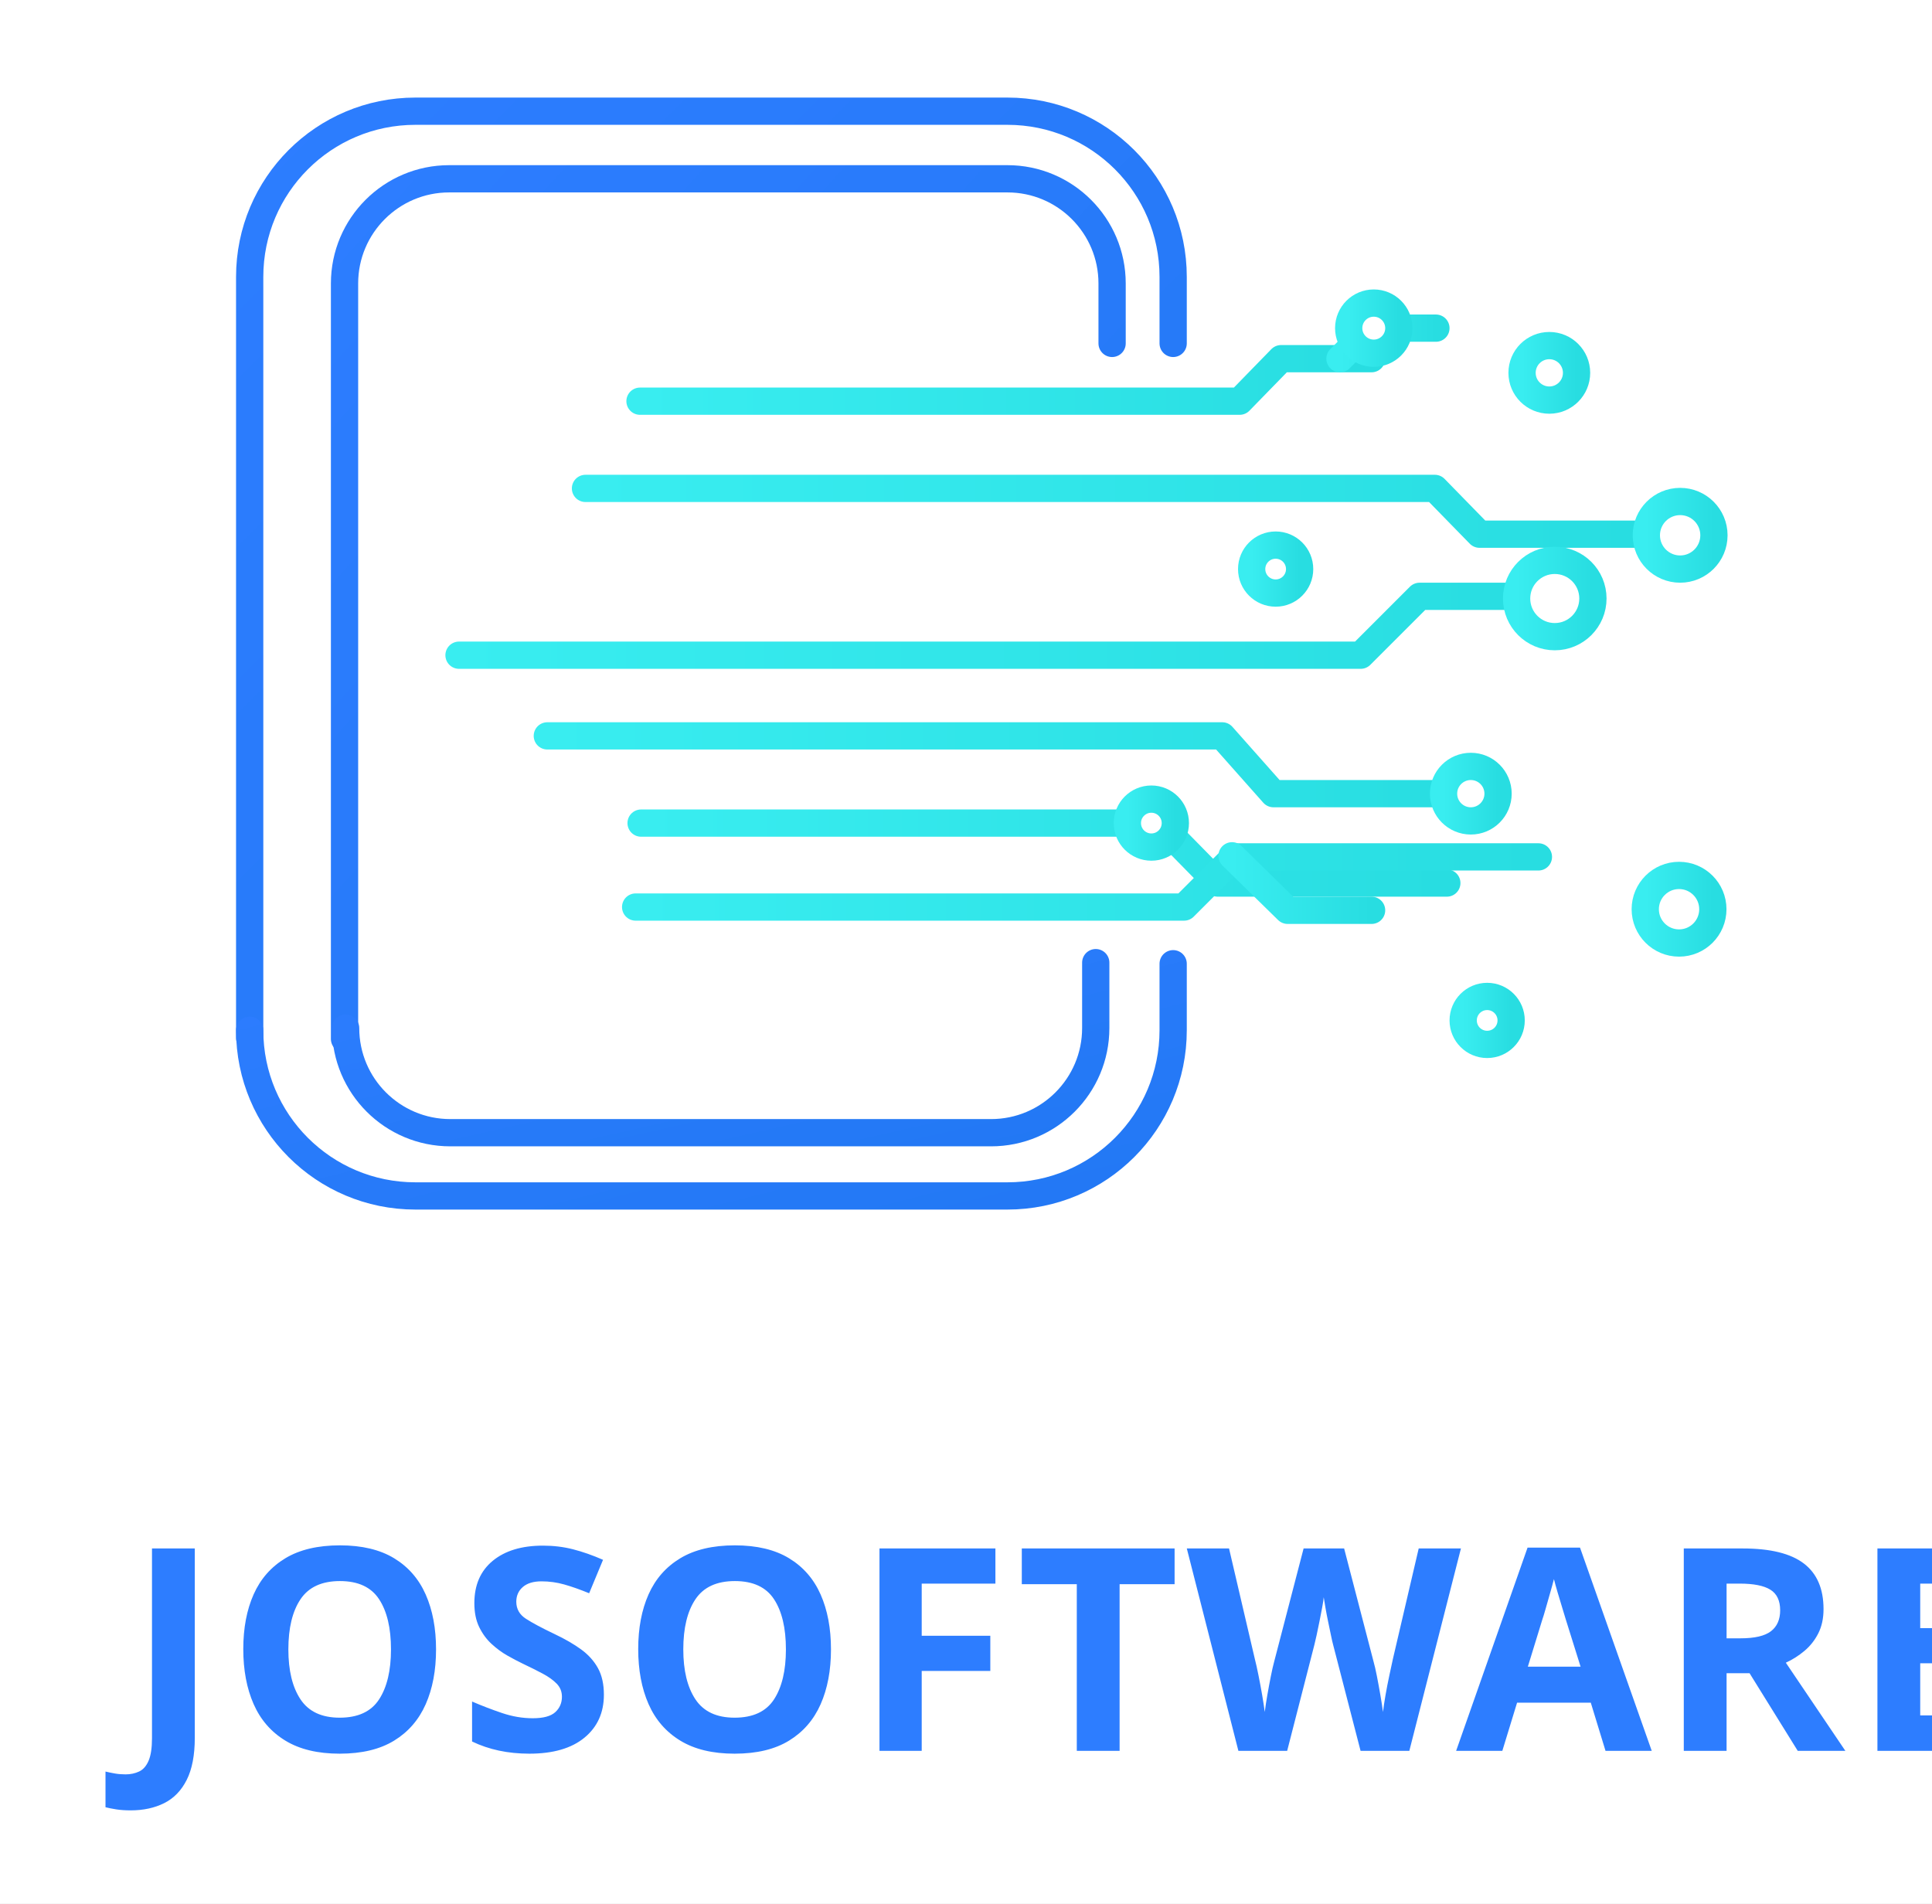
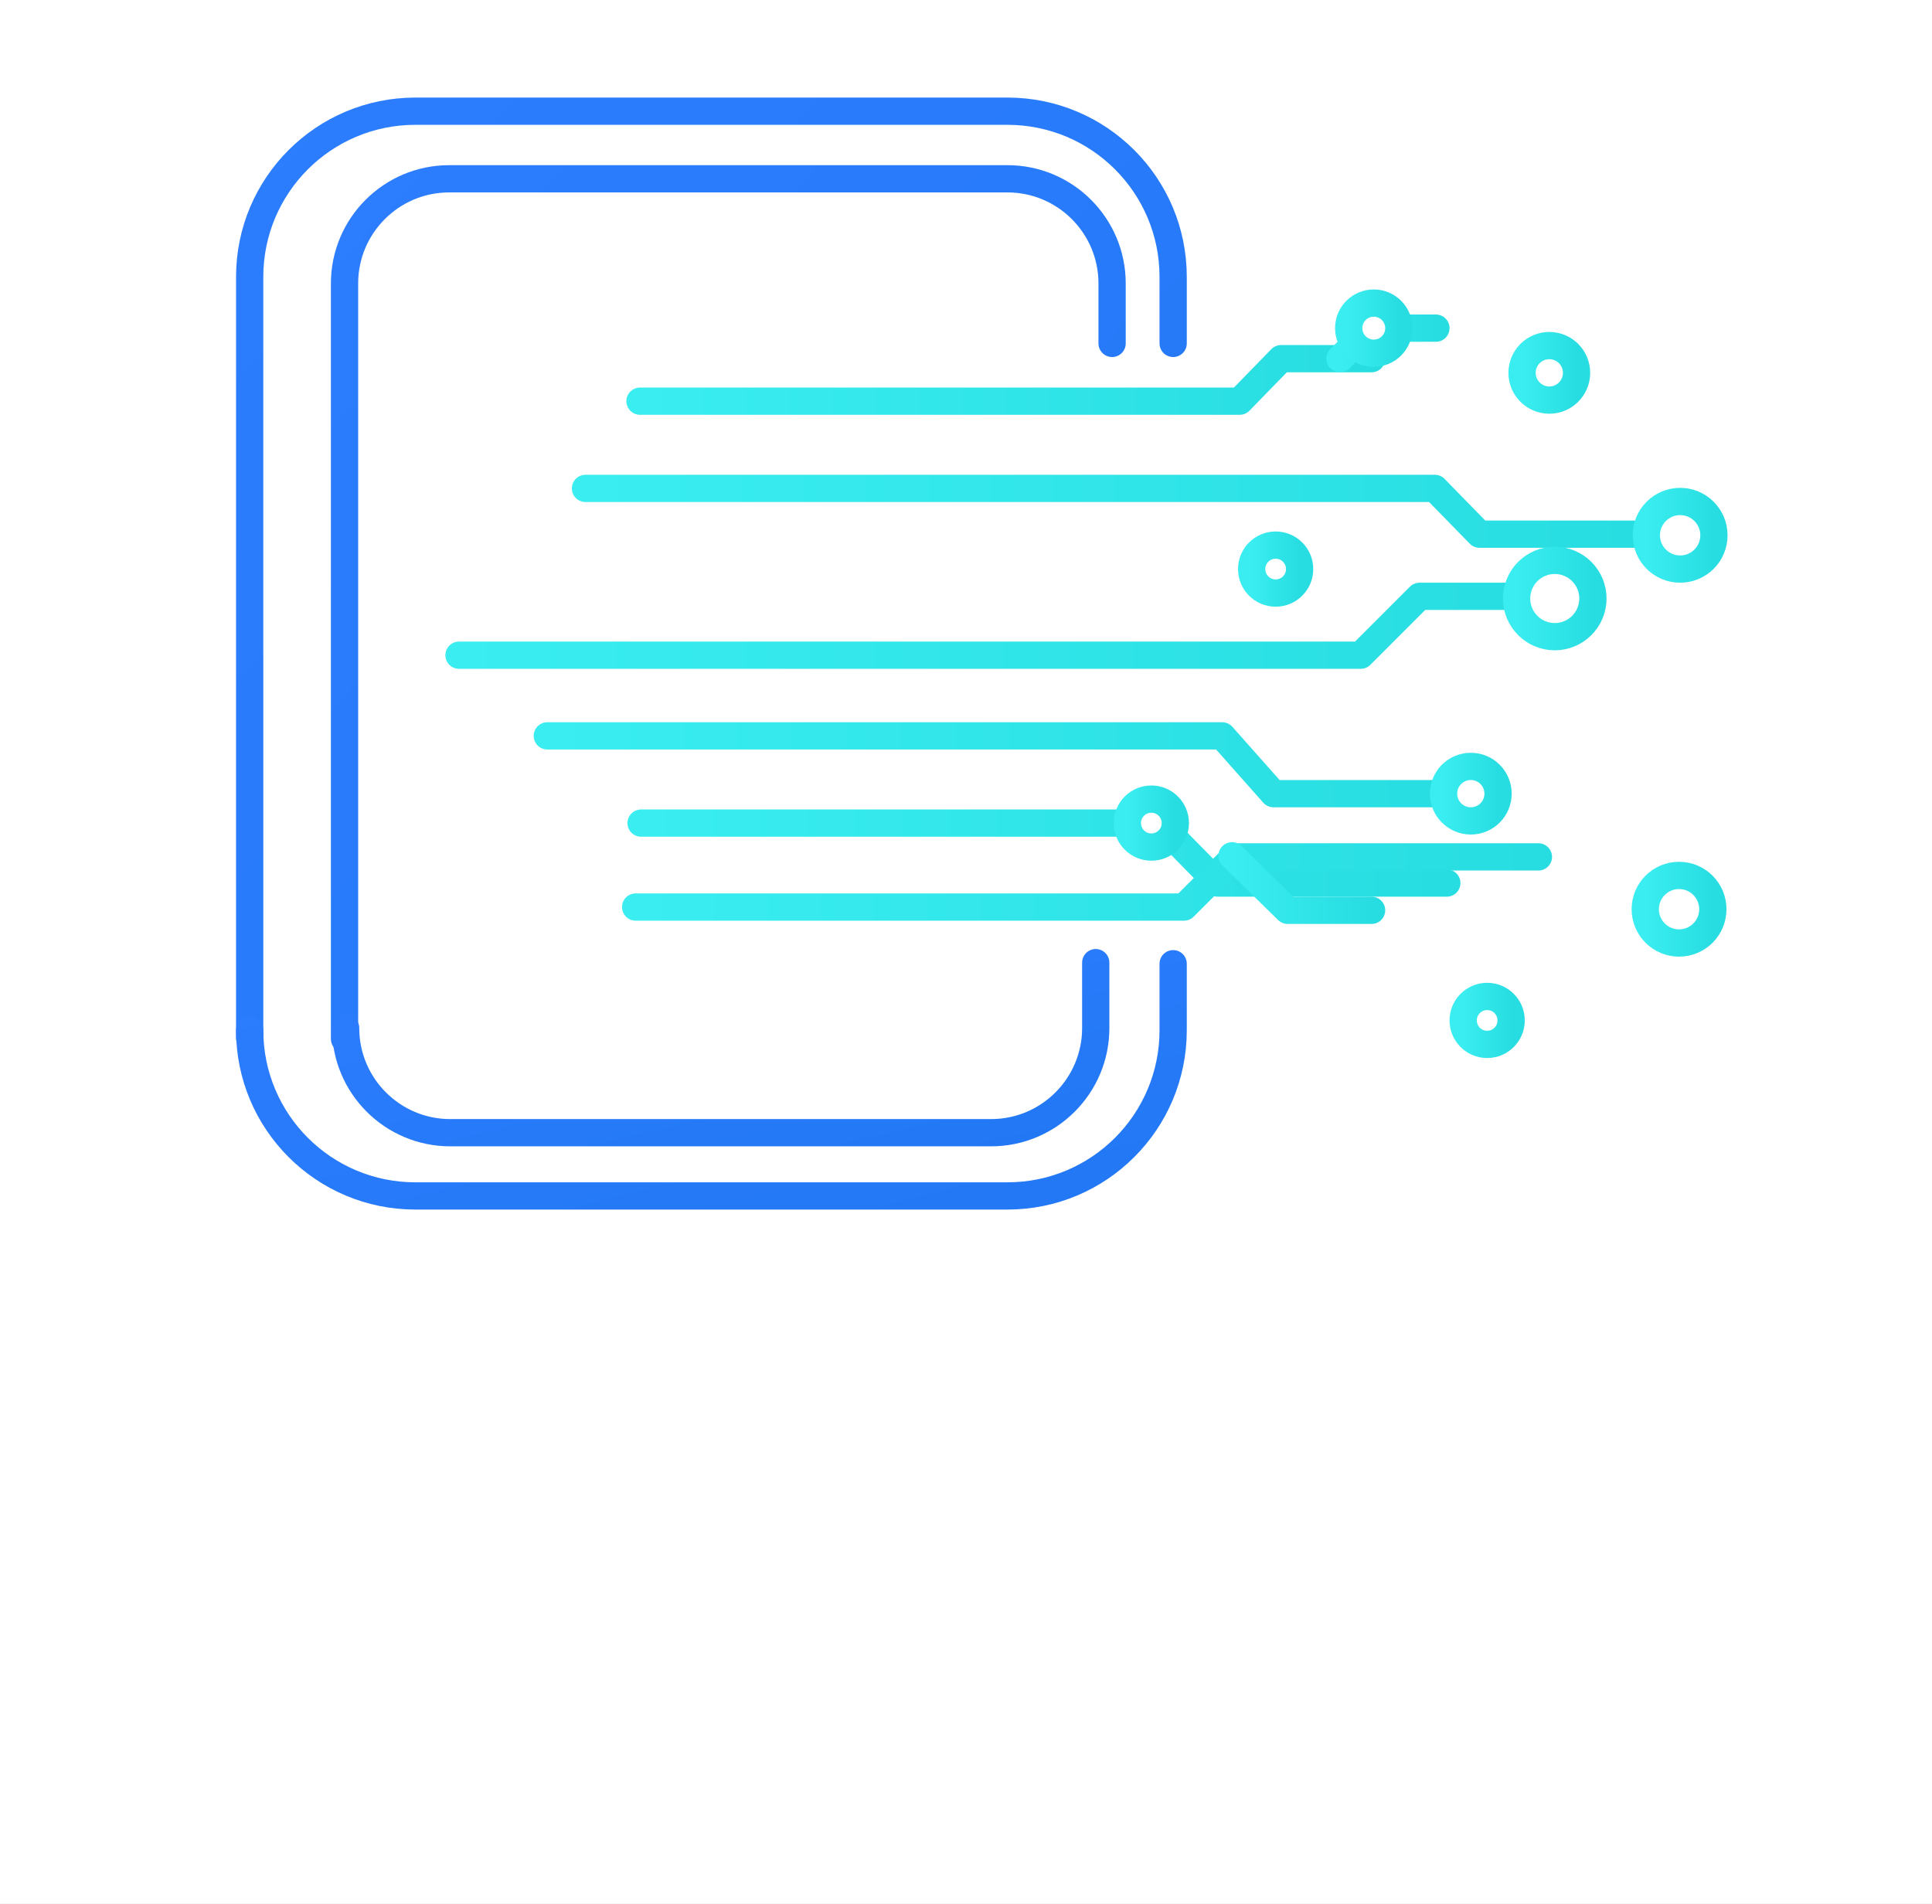
<svg xmlns="http://www.w3.org/2000/svg" viewBox="0 0 1772 1746" role="img" aria-labelledby="title desc">
  <defs>
    <linearGradient id="blue" x1="0" y1="0" x2="1" y2="1">
      <stop offset="0" stop-color="#2d7dff" />
      <stop offset="1" stop-color="#2278f4" />
    </linearGradient>
    <linearGradient id="cyan" x1="0" y1="0" x2="1" y2="0">
      <stop offset="0" stop-color="#39edf0" />
      <stop offset="1" stop-color="#28dde1" />
    </linearGradient>
  </defs>
  <rect width="1772" height="1746" fill="#fff" />
  <g fill="none" stroke-linecap="round" stroke-linejoin="round">
    <path d="M316 953V260c0-53 43-96 96-96h512c53 0 96 43 96 96v55" stroke="url(#blue)" stroke-width="25" />
    <path d="M1005 883v60c0 53-43 96-96 96H413c-53 0-96-43-96-96" stroke="url(#blue)" stroke-width="25" />
    <path d="M229 952V254c0-84 68-152 152-152h543c84 0 152 68 152 152v61" stroke="url(#blue)" stroke-width="25" />
    <path d="M1076 884v61c0 84-68 152-152 152H381c-84 0-152-68-152-152" stroke="url(#blue)" stroke-width="25" />
    <path d="M587 368h550l38-39h83" stroke="url(#cyan)" stroke-width="25" />
    <path d="M537 448h779l41 42h151" stroke="url(#cyan)" stroke-width="25" />
    <path d="M593 522h553" stroke="url(#cyan)" stroke-width="25" />
    <path d="M421 601h827l54-54h119" stroke="url(#cyan)" stroke-width="25" />
    <path d="M502 675h619l47 53h181" stroke="url(#cyan)" stroke-width="25" />
    <path d="M588 755h475l54 55h210" stroke="url(#cyan)" stroke-width="25" />
    <path d="M583 832h503l46-46h279" stroke="url(#cyan)" stroke-width="25" />
    <path d="M1130 785l51 50h77" stroke="url(#cyan)" stroke-width="25" />
    <path d="M1229 329l28-28h60" stroke="url(#cyan)" stroke-width="25" />
    <path d="M1319 342h78" stroke="url(#cyan)" stroke-width="25" />
  </g>
  <g fill="#fff" stroke="url(#cyan)" stroke-width="25">
    <circle cx="1260" cy="301" r="23" />
    <circle cx="1421" cy="342" r="25" />
    <circle cx="1541" cy="491" r="31" />
    <circle cx="1426" cy="549" r="35" />
    <circle cx="1170" cy="522" r="22" />
    <circle cx="1056" cy="755" r="22" />
    <circle cx="1349" cy="728" r="25" />
    <circle cx="1540" cy="834" r="31" />
    <circle cx="1364" cy="936" r="22" />
  </g>
-   <text x="116" y="1606" fill="#2d7dff" font-family="Arial Narrow, Aptos, sans-serif" font-size="260" font-weight="700" letter-spacing="6">JOSOFTWARE</text>
</svg>
